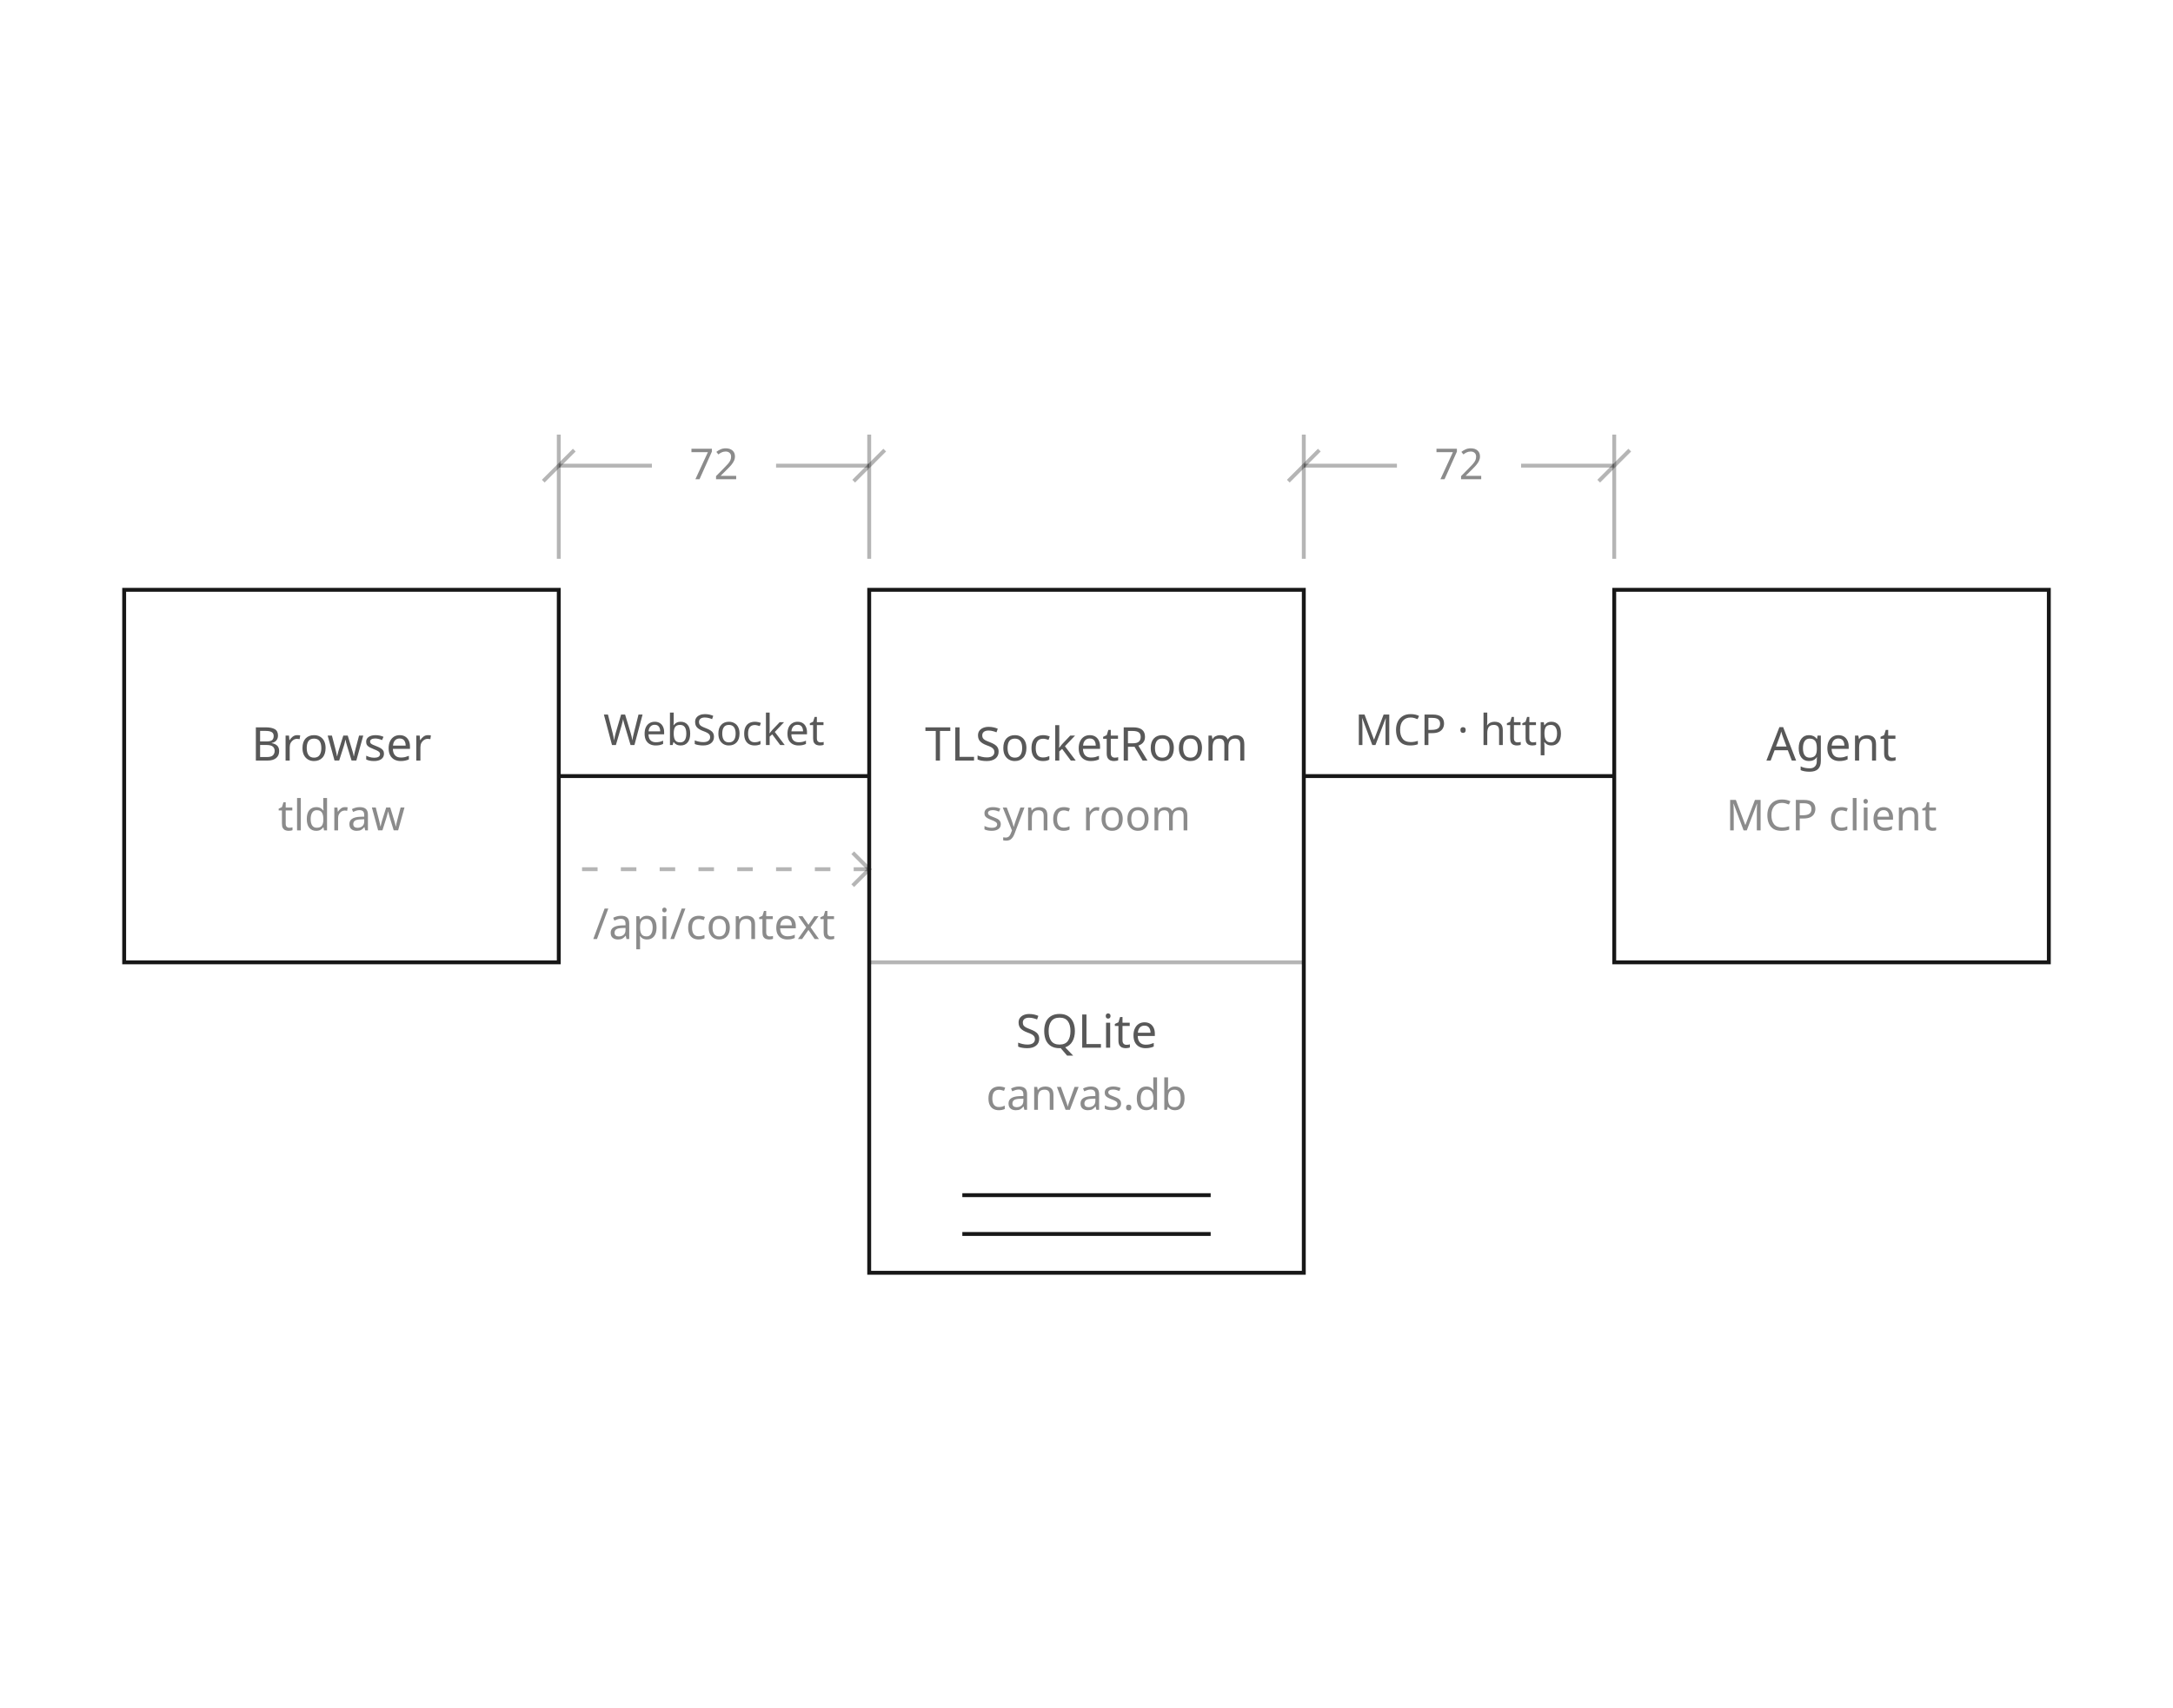
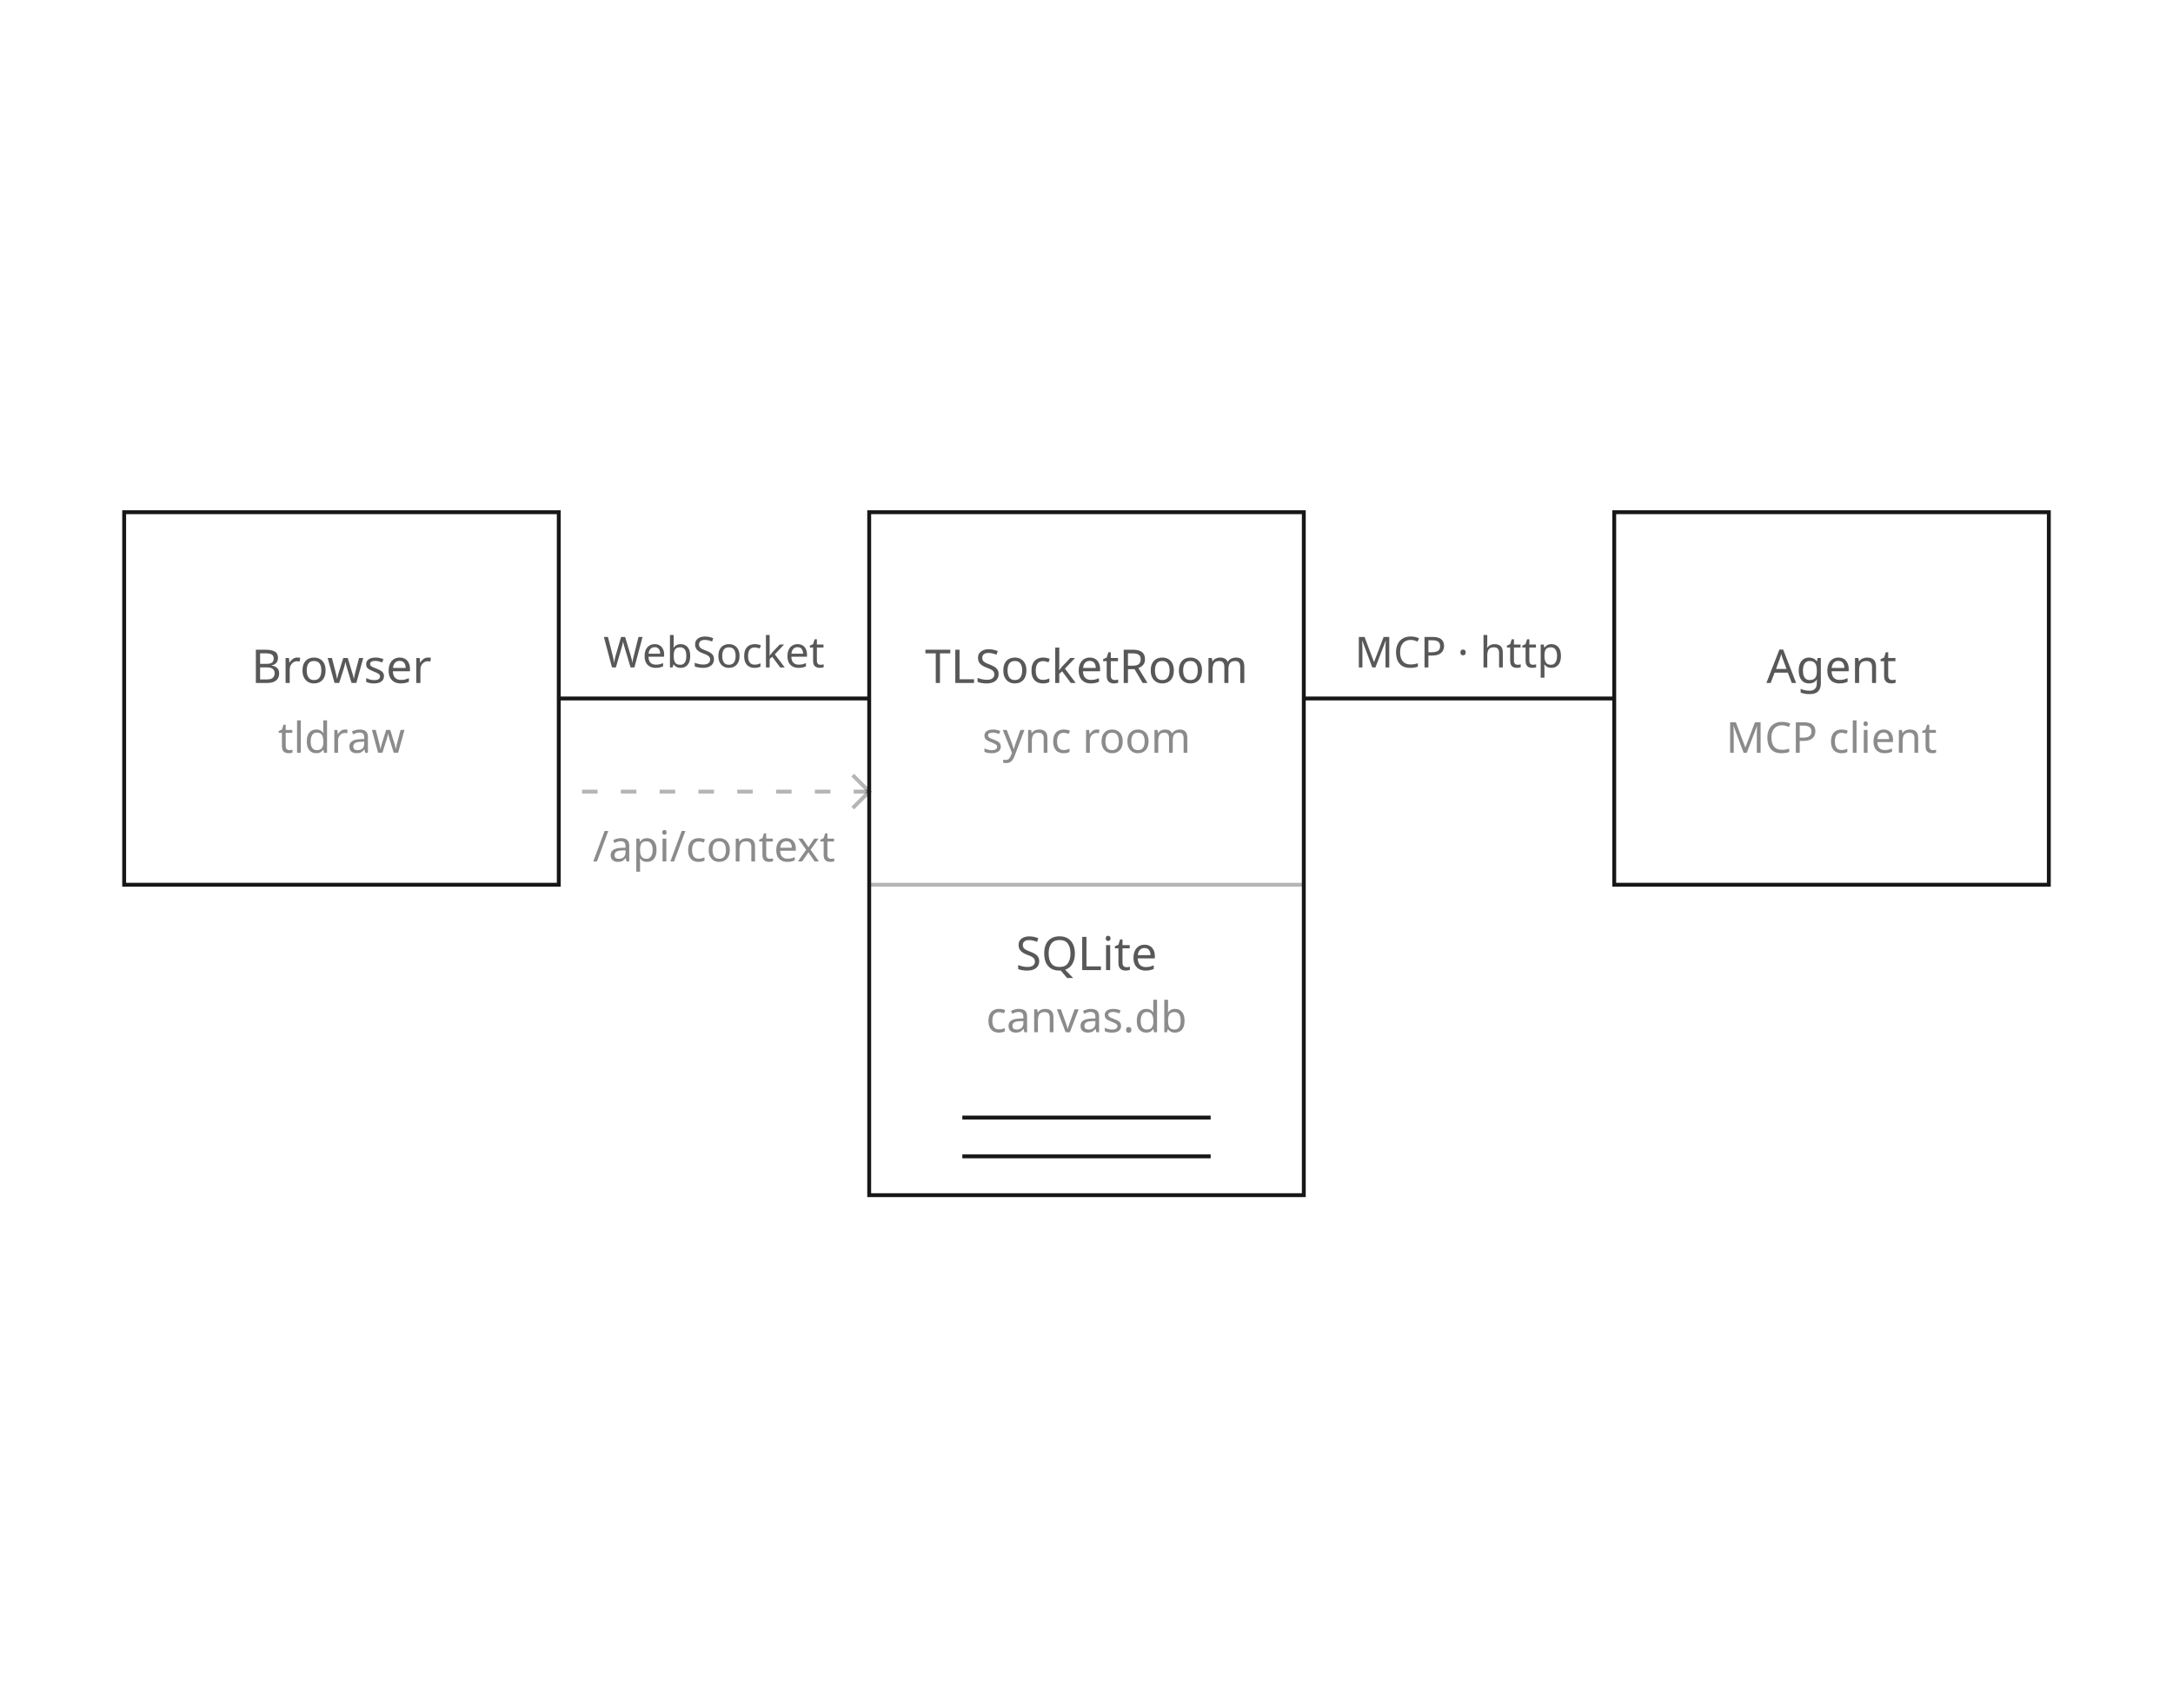
<svg xmlns="http://www.w3.org/2000/svg" viewBox="0 0 560 440" width="560" height="440" fill="none" stroke="currentColor" stroke-width="1" role="img" aria-labelledby="arch-title arch-desc" font-family="Cal Sans, sans-serif" font-size="11" data-plotter-mode="conceptual">
  <style>
    svg { color: #171717; }
    @media (prefers-color-scheme: dark) { svg { color: #ededed; } }
    text { fill: currentColor; font-weight: 400; }
    .dot { fill: currentColor; stroke: none; opacity: 0; animation-duration: 9s; animation-iteration-count: infinite; animation-timing-function: linear; }
    .bar { animation-duration: 9s; animation-iteration-count: infinite; animation-timing-function: linear; }
    .user { animation-name: user; }
    .ctx { animation-name: ctx; }
    .agent { animation-name: agent; }
    .sync { animation-name: sync; }
    .bar1 { animation-name: bar1; }
    .bar2 { animation-name: bar2; }
    @keyframes user { 0%, 2% { transform: translate(144px, 176px); opacity: 0; } 2.1% { opacity: 1; } 14% { transform: translate(224px, 176px); opacity: 1; } 14.1%, 100% { transform: translate(224px, 176px); opacity: 0; } }
    @keyframes ctx { 0%, 22% { transform: translate(144px, 200px); opacity: 0; } 22.1% { opacity: 1; } 34% { transform: translate(224px, 200px); opacity: 1; } 34.1%, 100% { transform: translate(224px, 200px); opacity: 0; } }
    @keyframes agent { 0%, 42% { transform: translate(416px, 176px); opacity: 0; } 42.1% { opacity: 1; } 54% { transform: translate(336px, 176px); opacity: 1; } 54.1%, 100% { transform: translate(336px, 176px); opacity: 0; } }
    @keyframes sync { 0%, 62% { transform: translate(224px, 176px); opacity: 0; } 62.1% { opacity: 1; } 74% { transform: translate(144px, 176px); opacity: 1; } 74.1%, 100% { transform: translate(144px, 176px); opacity: 0; } }
    @keyframes bar1 { 0%, 14% { opacity: 0; } 16%, 94% { opacity: 1; } 98%, 100% { opacity: 0; } }
    @keyframes bar2 { 0%, 54% { opacity: 0; } 56%, 94% { opacity: 1; } 98%, 100% { opacity: 0; } }
    @media (prefers-reduced-motion: reduce) { .dot, .bar { animation: none; } }
  </style>
-   <g transform="translate(0 24)">
+   <g transform="translate(0 4)">
    <rect x="32" y="128" width="112" height="96" />
    <rect x="224" y="128" width="112" height="176" />
    <path d="M224 224H336" stroke-opacity=".32" />
    <rect x="416" y="128" width="112" height="96" />
    <path d="M144 176H224" />
    <path d="M336 176H416" />
    <path d="M224 200H144" stroke-opacity=".32" stroke-dasharray="4 6" />
    <path d="M219.757 195.757L224 200L219.757 204.243" stroke-opacity=".32" />
-     <g stroke-opacity=".32">
-       <path d="M144 120V88M224 120V88M336 120V88M416 120V88" />
-       <path d="M144 96H168M200 96H224M336 96H360M392 96H416" />
-       <path d="M140 100L148 92M220 100L228 92M332 100L340 92M412 100L420 92" />
-     </g>
-     <text stroke="none" opacity=".5" x="184" y="99.5" text-anchor="middle">72</text>
-     <text stroke="none" opacity=".5" x="376" y="99.5" text-anchor="middle">72</text>
    <path class="bar bar1" d="M248 284H312" />
    <path class="bar bar2" d="M248 294H312" />
    <text stroke="none" opacity=".72" x="88" y="172" text-anchor="middle" font-size="12">Browser</text>
    <text stroke="none" opacity=".5" x="88" y="190" text-anchor="middle">tldraw</text>
    <text stroke="none" opacity=".72" x="280" y="172" text-anchor="middle" font-size="12">TLSocketRoom</text>
    <text stroke="none" opacity=".5" x="280" y="190" text-anchor="middle">sync room</text>
    <text stroke="none" opacity=".72" x="280" y="246" text-anchor="middle" font-size="12">SQLite</text>
    <text stroke="none" opacity=".5" x="280" y="262" text-anchor="middle">canvas.db</text>
    <text stroke="none" opacity=".72" x="472" y="172" text-anchor="middle" font-size="12">Agent</text>
    <text stroke="none" opacity=".5" x="472" y="190" text-anchor="middle">MCP client</text>
    <text stroke="none" opacity=".72" x="184" y="168" text-anchor="middle">WebSocket</text>
    <text stroke="none" opacity=".72" x="376" y="168" text-anchor="middle">MCP · http</text>
    <text stroke="none" opacity=".5" x="184" y="218" text-anchor="middle">/api/context</text>
    <g class="dot user">
      <circle r="3" />
    </g>
    <g class="dot ctx">
      <circle r="3" />
    </g>
    <g class="dot agent">
      <circle r="3" />
    </g>
    <g class="dot sync">
      <circle r="3" />
    </g>
  </g>
</svg>
